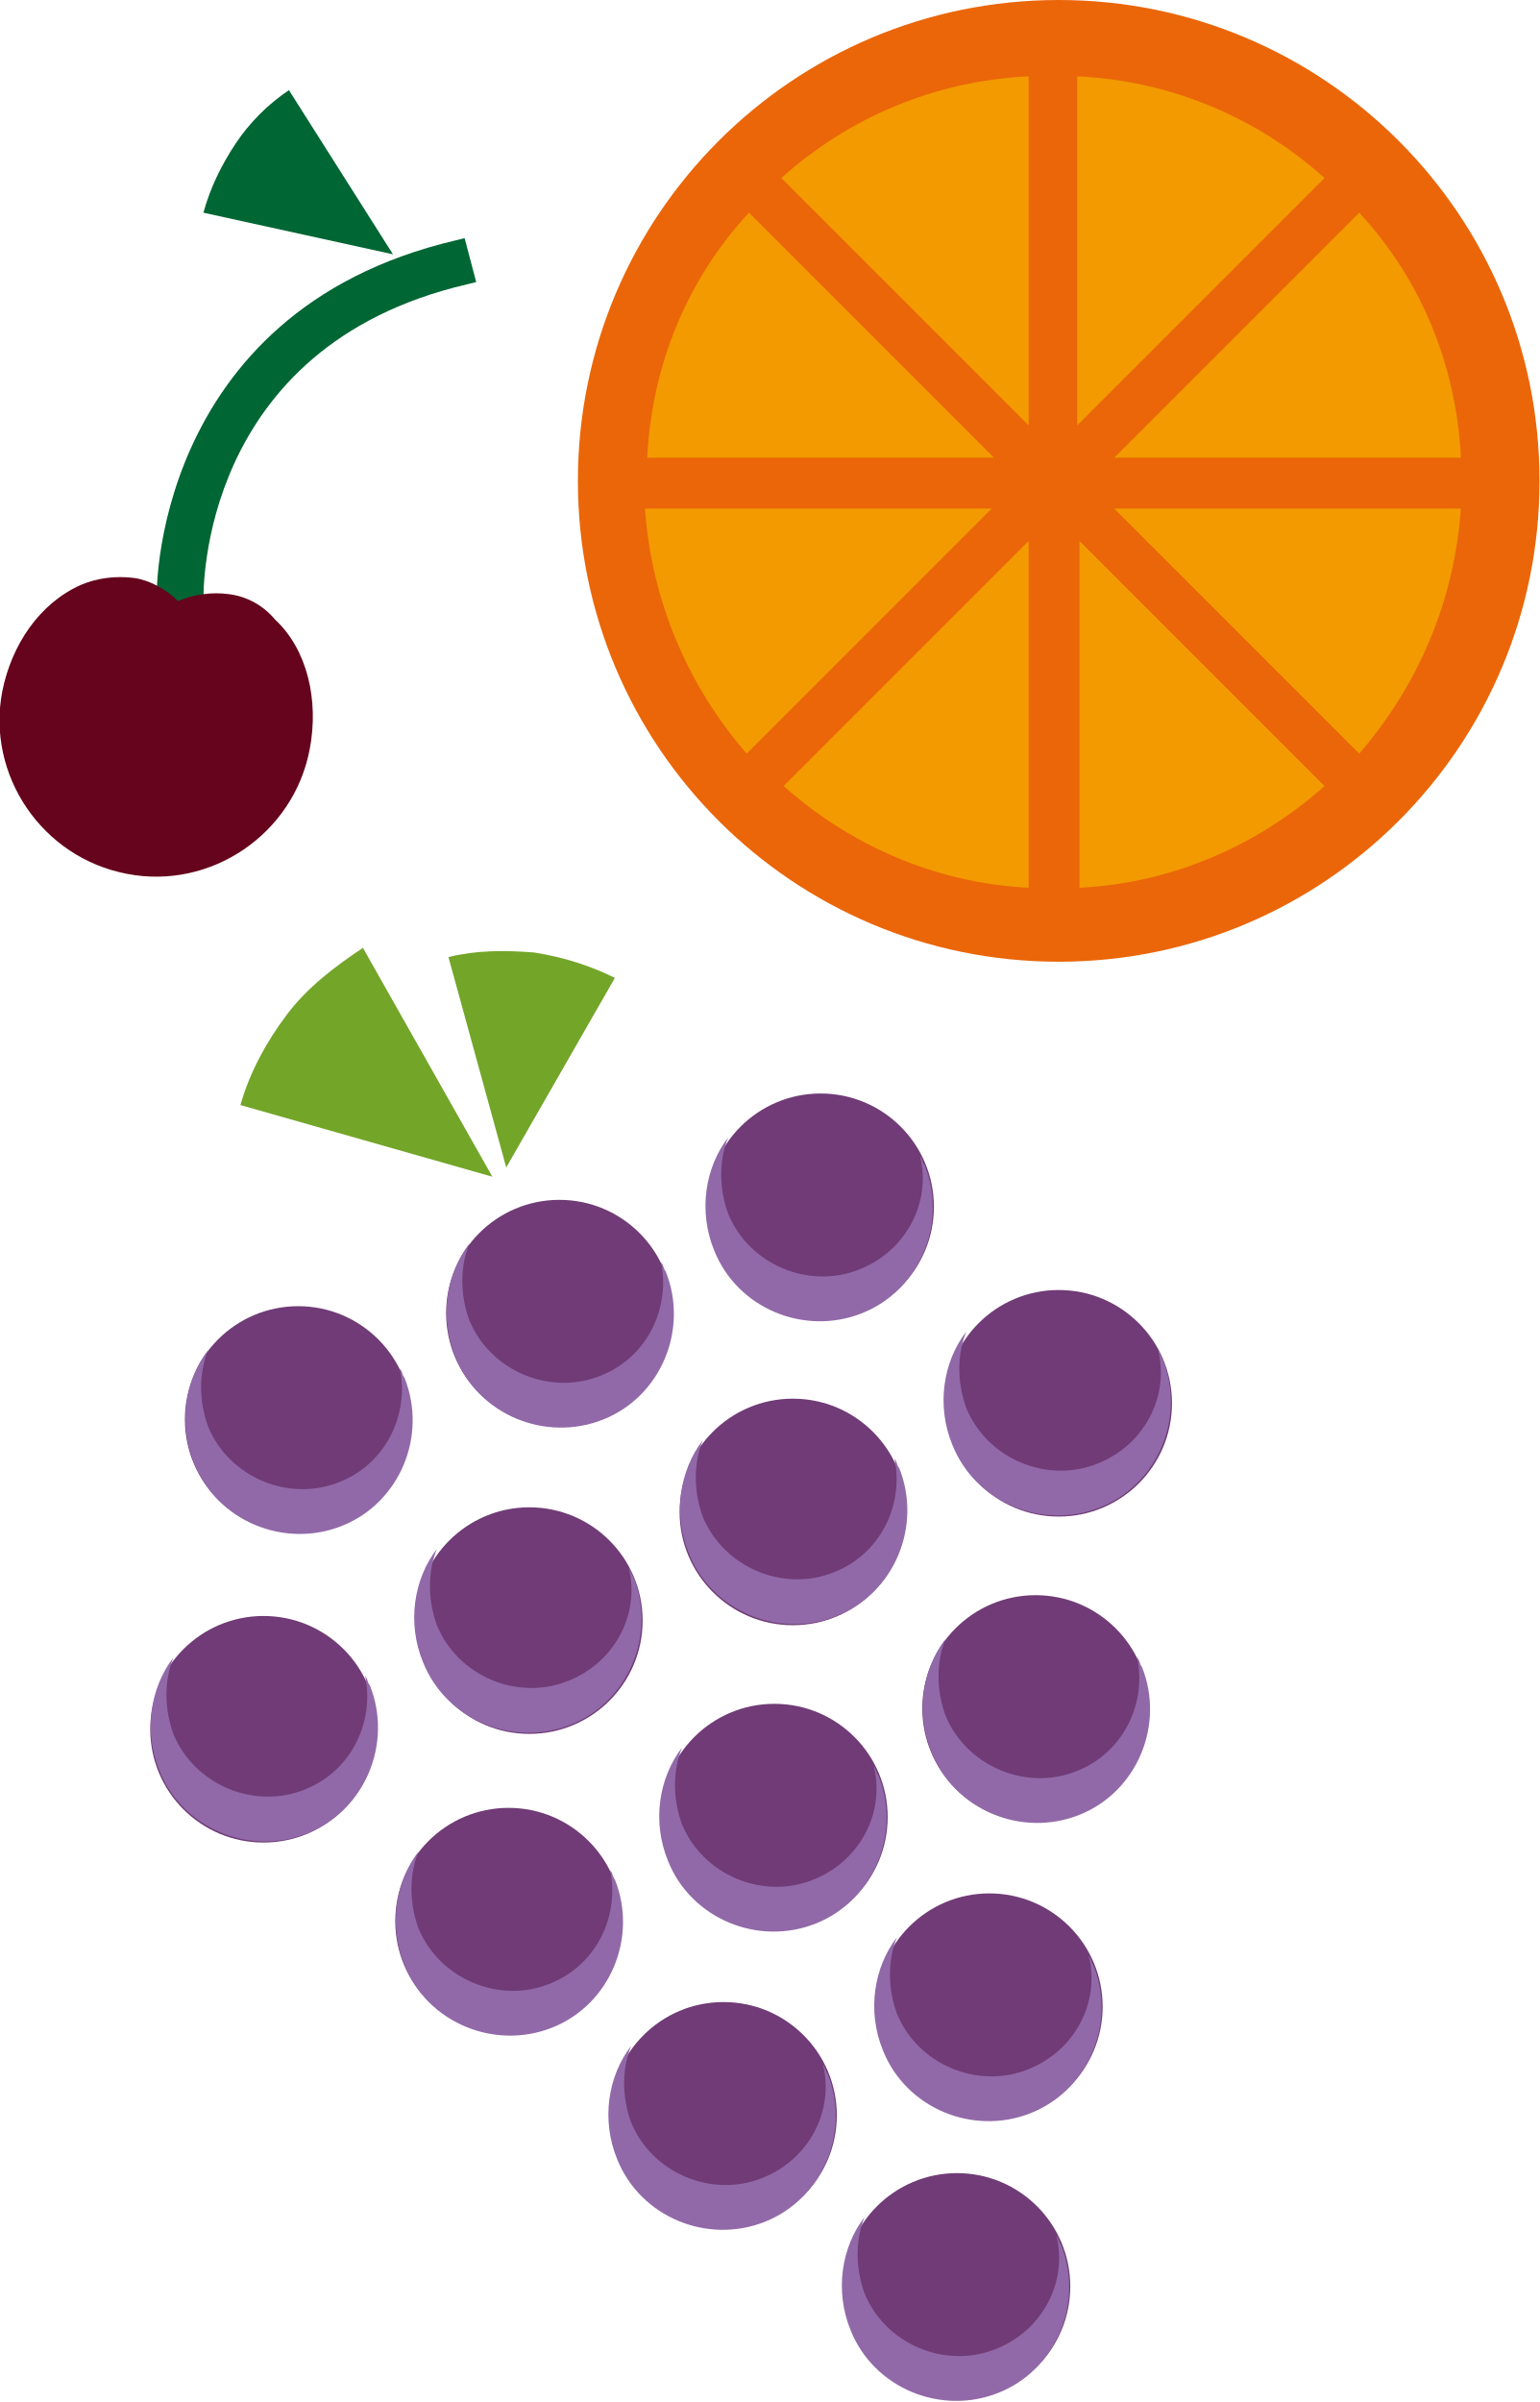
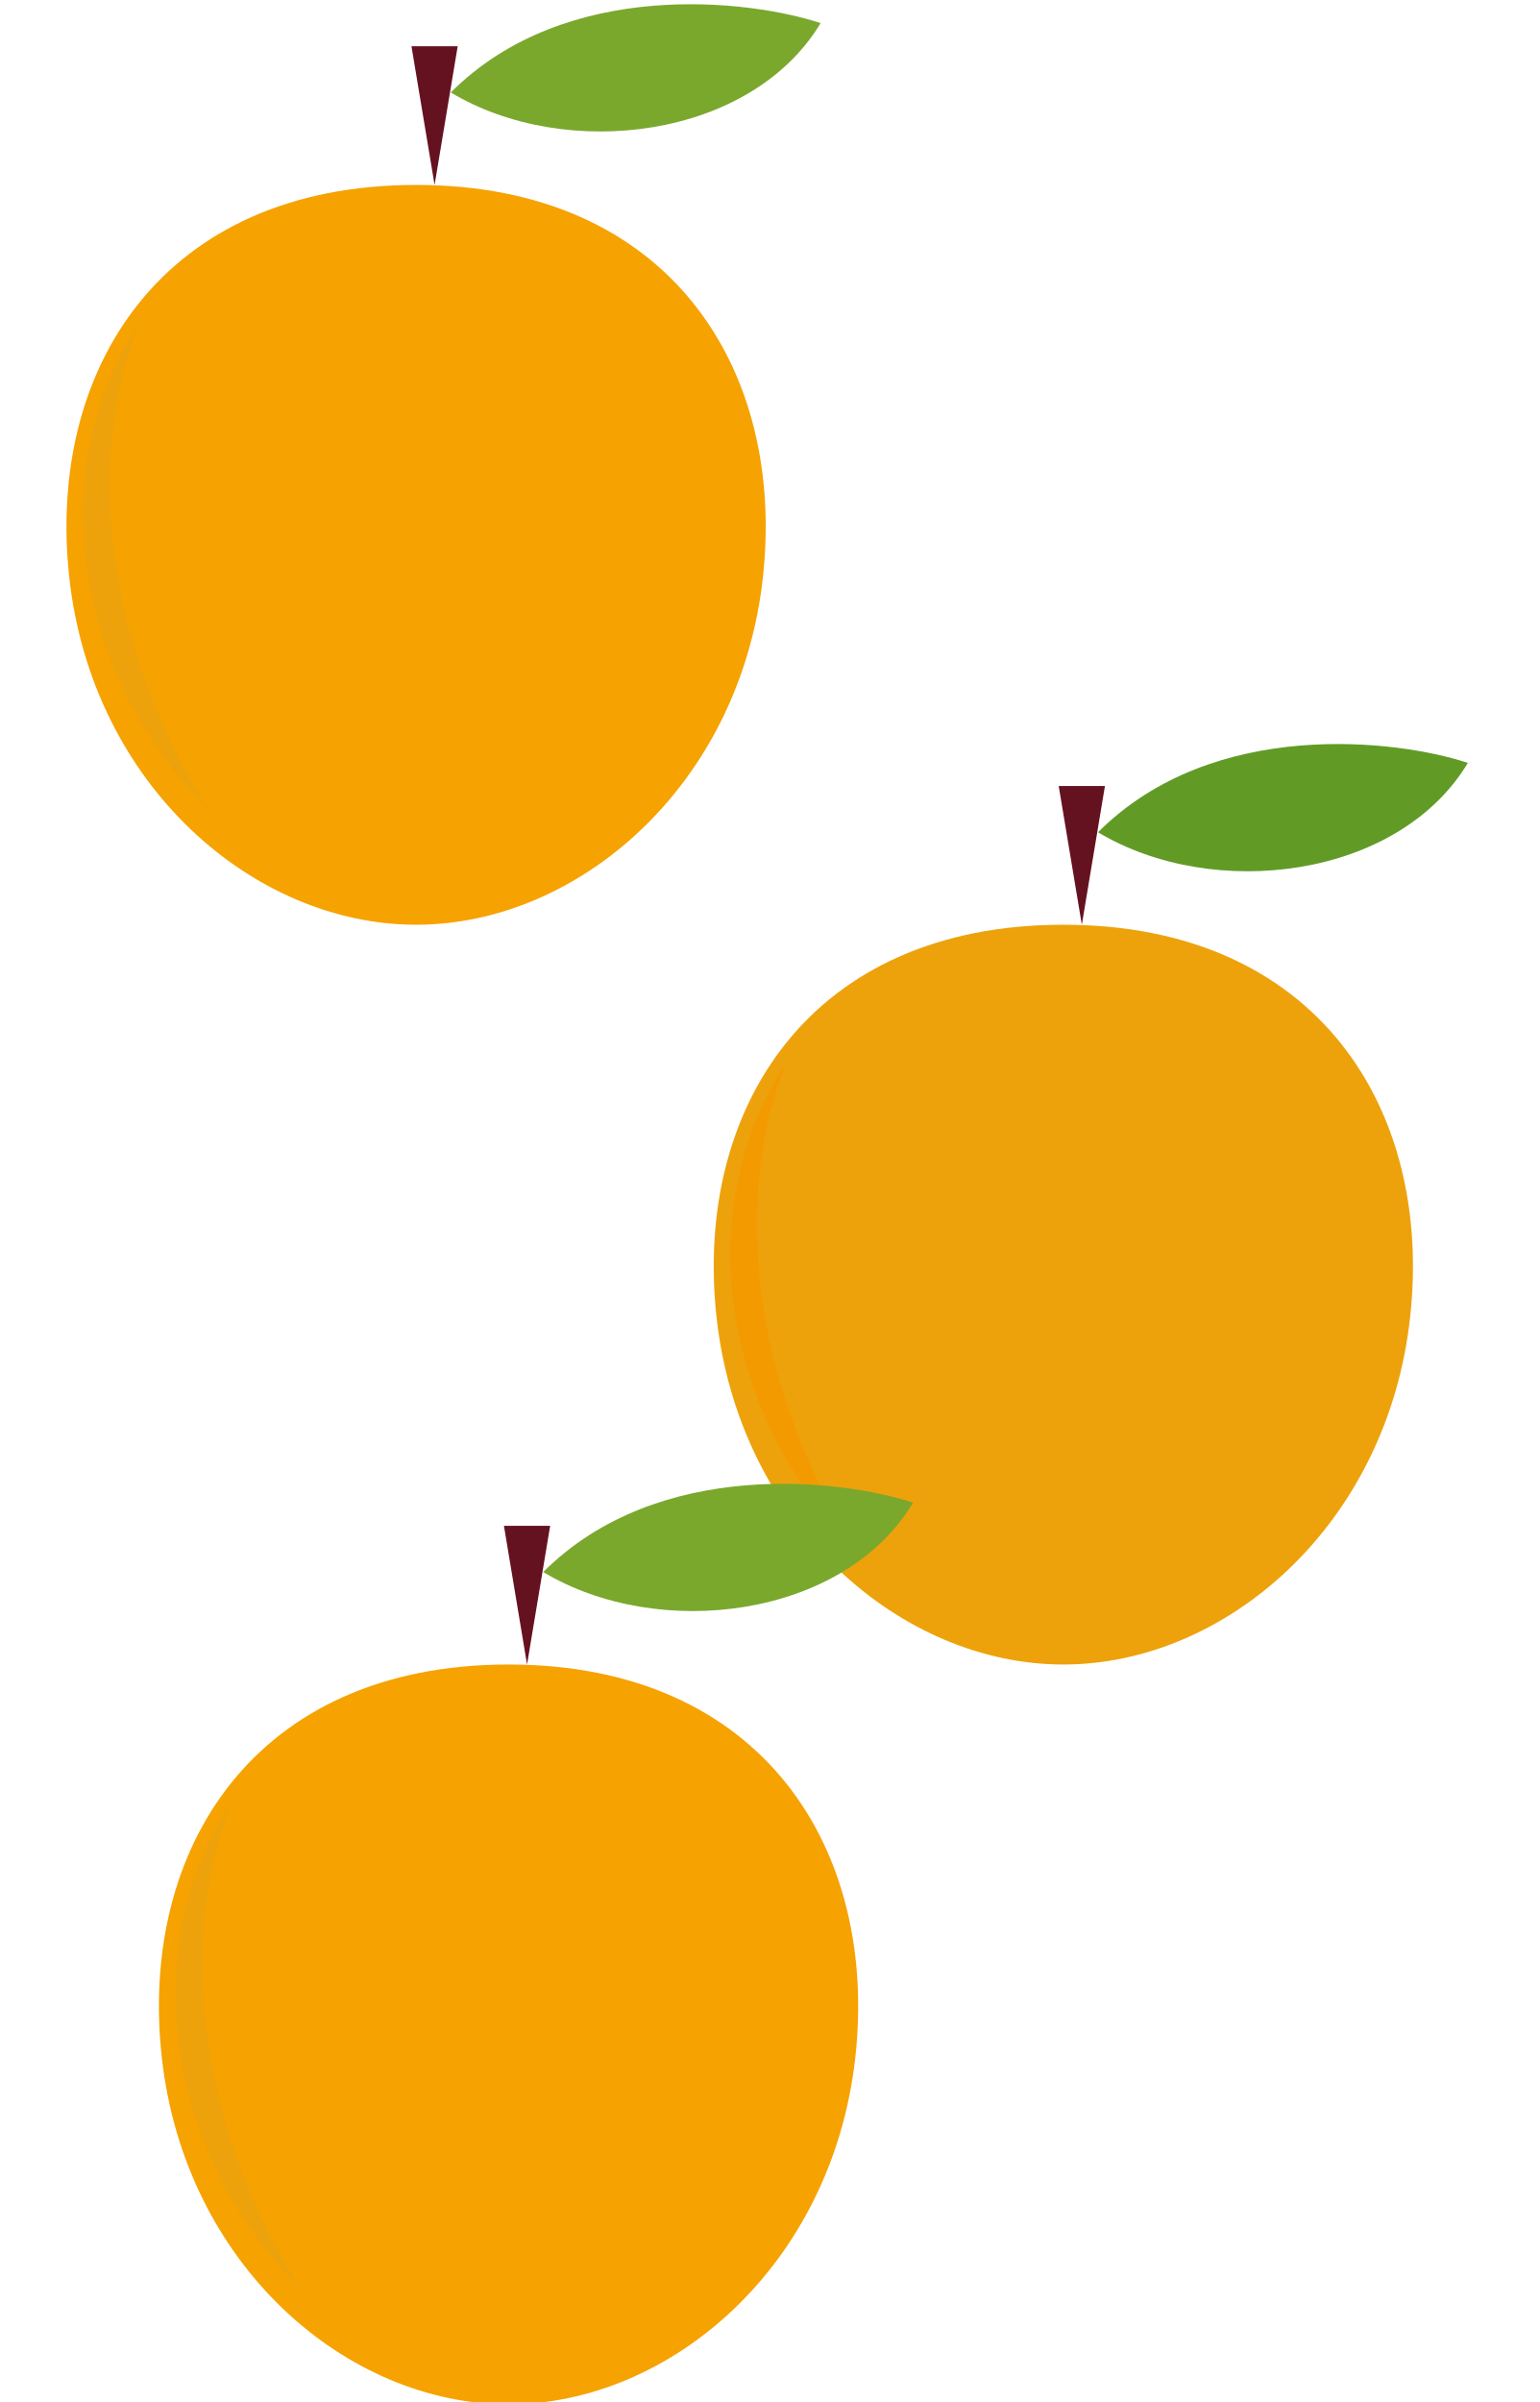
- <svg xmlns="http://www.w3.org/2000/svg" id="Laag_1" x="0px" y="0px" viewBox="0 0 66.6 103.9" style="enable-background:new 0 0 66.6 103.9;" xml:space="preserve">
-   <style type="text/css">	.st0{fill:#703B76;}	.st1{fill:#73A529;}	.st2{fill:#9169A8;}	.st3{fill:#EA6609;}	.st4{fill:#F39A00;}	.st5{fill:#006633;}	.st6{fill:#65041C;}</style>
-   <g id="boom">
-     <g>
-       <g>
-         <g>
-           <circle class="st0" cx="12.9" cy="61.4" r="4.9" />
-         </g>
-         <g>
-           <circle class="st0" cx="24.2" cy="56.8" r="4.9" />
-         </g>
-         <g>
-           <circle class="st0" cx="35.5" cy="52.2" r="4.9" />
-         </g>
-         <g>
-           <circle class="st0" cx="22" cy="83.1" r="4.9" />
-         </g>
-         <g>
-           <circle class="st0" cx="33.5" cy="78.6" r="4.9" />
-         </g>
-         <g>
-           <circle class="st0" cx="41.4" cy="98.9" r="4.9" />
-         </g>
-         <g>
-           <circle class="st0" cx="44.8" cy="73.9" r="4.9" />
-         </g>
-         <g>
-           <circle class="st0" cx="11.4" cy="74.8" r="4.9" />
-         </g>
-         <g>
-           <circle class="st0" cx="22.9" cy="70.1" r="4.9" />
-         </g>
-         <g>
-           <circle class="st0" cx="34.3" cy="65.4" r="4.9" />
-         </g>
-         <g>
-           <circle class="st0" cx="45.8" cy="60.7" r="4.9" />
-         </g>
-         <g>
-           <circle class="st0" cx="31.3" cy="91.5" r="4.9" />
-         </g>
-         <g>
-           <circle class="st0" cx="42.8" cy="86.8" r="4.9" />
-         </g>
-         <g>
-           <path class="st1" d="M15.7,41c-1.2,0.8-2.4,1.7-3.3,2.9c-0.9,1.2-1.6,2.5-2,3.9l10.9,3.1L15.7,41z" />
-         </g>
-         <g>
-           <path class="st1" d="M19.4,41.4c1.2-0.3,2.4-0.3,3.7-0.2c1.3,0.2,2.5,0.6,3.5,1.1l-4.7,8.2L19.4,41.4z" />
-         </g>
-         <g>
-           <path class="st2" d="M23.8,85.8c-2.2,0.9-4.8-0.2-5.7-2.4c-0.4-1.1-0.4-2.3,0-3.3c-1,1.3-1.3,3.2-0.6,4.9c1,2.5,3.9,3.7,6.4,2.7     s3.7-3.9,2.7-6.4c-0.1-0.1-0.1-0.3-0.2-0.4C26.8,82.9,25.8,85,23.8,85.8z" />
-         </g>
-         <g>
-           <path class="st2" d="M33,94.2c-2.2,0.9-4.8-0.2-5.7-2.4c-0.4-1.1-0.4-2.3,0-3.3c-1,1.3-1.3,3.2-0.6,4.9c1,2.5,3.9,3.7,6.4,2.7     s3.7-3.9,2.7-6.4c-0.1-0.1-0.1-0.3-0.2-0.4C36.1,91.3,35,93.4,33,94.2z" />
-         </g>
-         <g>
-           <path class="st2" d="M44.5,89.5c-2.2,0.9-4.8-0.2-5.7-2.4c-0.4-1.1-0.4-2.3,0-3.3c-1,1.3-1.3,3.2-0.6,4.9c1,2.5,3.9,3.7,6.4,2.7     s3.7-3.9,2.7-6.4c-0.1-0.1-0.1-0.3-0.2-0.4C47.6,86.6,46.5,88.7,44.5,89.5z" />
-         </g>
-         <g>
-           <path class="st2" d="M35.2,81.3c-2.2,0.9-4.8-0.2-5.7-2.4c-0.4-1.1-0.4-2.3,0-3.3c-1,1.3-1.3,3.2-0.6,4.9c1,2.5,3.9,3.7,6.4,2.7     s3.7-3.9,2.7-6.4c-0.1-0.1-0.1-0.3-0.2-0.4C38.3,78.4,37.2,80.5,35.2,81.3z" />
-         </g>
-         <g>
-           <path class="st2" d="M43.1,101.6c-2.2,0.9-4.8-0.2-5.7-2.4c-0.4-1.1-0.4-2.3,0-3.3c-1,1.3-1.3,3.2-0.6,4.9     c1,2.5,3.9,3.7,6.4,2.7s3.7-3.9,2.7-6.4c-0.1-0.1-0.1-0.3-0.2-0.4C46.2,98.7,45.1,100.8,43.1,101.6z" />
-         </g>
-         <g>
-           <path class="st2" d="M46.6,76.6c-2.2,0.9-4.8-0.2-5.7-2.4c-0.4-1.1-0.4-2.3,0-3.3c-1,1.3-1.3,3.2-0.6,4.9c1,2.5,3.9,3.7,6.4,2.7     s3.7-3.9,2.7-6.4c-0.1-0.1-0.1-0.3-0.2-0.4C49.6,73.7,48.6,75.8,46.6,76.6z" />
-         </g>
-         <g>
-           <path class="st2" d="M13.2,77.4C11,78.3,8.4,77.2,7.5,75c-0.4-1.1-0.4-2.3,0-3.3c-1,1.3-1.3,3.2-0.6,4.9c1,2.5,3.9,3.7,6.4,2.7     s3.7-3.9,2.7-6.4c-0.1-0.1-0.1-0.3-0.2-0.4C16.2,74.5,15.2,76.6,13.2,77.4z" />
-         </g>
-         <g>
-           <path class="st2" d="M24.6,72.7c-2.2,0.9-4.8-0.2-5.7-2.4c-0.4-1.1-0.4-2.3,0-3.3c-1,1.3-1.3,3.2-0.6,4.9c1,2.5,3.9,3.7,6.4,2.7     s3.7-3.9,2.7-6.4c-0.1-0.1-0.1-0.3-0.2-0.4C27.7,69.8,26.6,71.9,24.6,72.7z" />
-         </g>
-         <g>
-           <path class="st2" d="M14.7,64.1C12.5,65,9.9,63.9,9,61.7c-0.4-1.1-0.4-2.3,0-3.3c-1,1.3-1.3,3.2-0.6,4.9c1,2.5,3.9,3.7,6.4,2.7     s3.7-3.9,2.7-6.4c-0.1-0.1-0.1-0.3-0.2-0.4C17.7,61.2,16.7,63.3,14.7,64.1z" />
-         </g>
-         <g>
-           <path class="st2" d="M26,59.5c-2.2,0.9-4.8-0.2-5.7-2.4c-0.4-1.1-0.4-2.3,0-3.3c-1,1.3-1.3,3.2-0.6,4.9c1,2.5,3.9,3.7,6.4,2.7     s3.7-3.9,2.7-6.4c-0.1-0.1-0.1-0.3-0.2-0.4C29,56.6,28,58.7,26,59.5z" />
-         </g>
-         <g>
-           <path class="st2" d="M37.2,54.9c-2.2,0.9-4.8-0.2-5.7-2.4c-0.4-1.1-0.4-2.3,0-3.3c-1,1.3-1.3,3.2-0.6,4.9c1,2.5,3.9,3.7,6.4,2.7     s3.7-3.9,2.7-6.4c-0.1-0.1-0.1-0.3-0.2-0.4C40.3,52,39.2,54.1,37.2,54.9z" />
-         </g>
-         <g>
-           <path class="st2" d="M36.1,68c-2.2,0.9-4.8-0.2-5.7-2.4c-0.4-1.1-0.4-2.3,0-3.3c-1,1.3-1.3,3.2-0.6,4.9c1,2.5,3.9,3.7,6.4,2.7     s3.7-3.9,2.7-6.4c-0.1-0.1-0.1-0.3-0.2-0.4C39.1,65.1,38.1,67.2,36.1,68z" />
-         </g>
-         <g>
-           <path class="st2" d="M47.5,63.3c-2.2,0.9-4.8-0.2-5.7-2.4c-0.4-1.1-0.4-2.3,0-3.3c-1,1.3-1.3,3.2-0.6,4.9c1,2.5,3.9,3.7,6.4,2.7     s3.7-3.9,2.7-6.4c-0.1-0.1-0.1-0.3-0.2-0.4C50.6,60.4,49.5,62.5,47.5,63.3z" />
-         </g>
-       </g>
-       <g>
-         <g>
-           <circle class="st3" cx="45.8" cy="20.8" r="20.8" />
-         </g>
-         <g>
-           <path class="st4" d="M57.3,7.7c-2.9-2.6-6.6-4.2-10.7-4.4v15.1L57.3,7.7z" />
-         </g>
-         <g>
-           <path class="st4" d="M63.2,19.8C63,15.7,61.4,12,58.8,9.2L48.2,19.8H63.2z" />
-         </g>
-         <g>
-           <g>
-             <path class="st4" d="M48.2,22l10.6,10.6c2.5-2.9,4.1-6.5,4.4-10.6H48.2z" />
-           </g>
-           <g>
-             <path class="st4" d="M46.7,23.4v15c4.1-0.2,7.8-1.9,10.6-4.4L46.7,23.4z" />
-           </g>
-         </g>
-         <g>
-           <path class="st4" d="M33.8,7.7c2.9-2.6,6.6-4.2,10.7-4.4v15.1L33.8,7.7z" />
-         </g>
-         <g>
-           <path class="st4" d="M28,19.8c0.2-4.1,1.8-7.8,4.4-10.6L43,19.8H28z" />
-         </g>
-         <g>
-           <g>
-             <path class="st4" d="M42.9,22L32.3,32.6c-2.5-2.9-4.1-6.5-4.4-10.6H42.9z" />
-           </g>
-           <g>
-             <path class="st4" d="M44.5,23.4v15c-4.1-0.2-7.8-1.9-10.6-4.4L44.5,23.4z" />
-           </g>
-         </g>
-       </g>
-       <g>
-         <g>
-           <path class="st5" d="M20.1,10.3l-0.4,0.1C6.5,13.5,6.7,26,6.8,26.1v0.4l2-0.1V26c0-0.4-0.2-11,11.4-13.7l0.4-0.1L20.1,10.3z" />
-         </g>
-         <g>
-           <g>
-             <path class="st6" d="M11.9,26.8L11.9,26.8L11.9,26.8L11.9,26.8L11.9,26.8c-0.5-0.6-1.2-1-2-1.1c-0.7-0.1-1.5,0-2.2,0.3      c-0.5-0.5-1.2-0.9-1.9-1c-0.8-0.1-1.6,0-2.3,0.3l0,0l0,0l0,0l0,0c-1.8,0.8-3,2.6-3.4,4.6c-0.7,3.6,1.7,7.2,5.4,7.9      c3.6,0.7,7.2-1.7,7.9-5.4C13.8,30.3,13.3,28.1,11.9,26.8z" />
-           </g>
-         </g>
-         <g>
-           <g>
-             <path class="st5" d="M12.5,3.9c-0.9,0.6-1.7,1.4-2.3,2.3c-0.6,0.9-1.1,1.9-1.4,3L17,11L12.5,3.9z" />
-           </g>
-         </g>
-       </g>
-     </g>
+ <svg xmlns="http://www.w3.org/2000/svg" viewBox="0 0 66.6 103.9">
+   <g>
+     <path d="M18 8 c11 0 16 8 15 17 c-1 9 -8 15 -15 15 c-7 0 -14 -6 -15 -15 c-1 -9 4 -17 15 -17 z" fill="#F6A200" />
+     <path d="M6 14 c-4 6 -3 15 3 21 c-5 -8 -5 -16 -3 -21 z" fill="#EDA20B" />
+     <path d="M18.8 8 l-1 -6 l2 0 z" fill="#651220" />
+     <path d="M19.5 4 c5 -5 13 -4 16 -3 c-3 5 -11 6 -16 3 z" fill="#7AA82D" />
+   </g>
+   <g>
+     <path d="M46 40 c11 0 16 8 15 17 c-1 9 -8 15 -15 15 c-7 0 -14 -6 -15 -15 c-1 -9 4 -17 15 -17 z" fill="#EDA20B" />
+     <path d="M34 46 c-4 6 -3 15 3 21 c-5 -8 -5 -16 -3 -21 z" fill="#F39A00" />
+     <path d="M46.8 40 l-1 -6 l2 0 z" fill="#651220" />
+     <path d="M47.5 36 c5 -5 13 -4 16 -3 c-3 5 -11 6 -16 3 z" fill="#619B26" />
+   </g>
+   <g>
+     <path d="M22 72 c11 0 16 8 15 17 c-1 9 -8 15 -15 15 c-7 0 -14 -6 -15 -15 c-1 -9 4 -17 15 -17 z" fill="#F6A200" />
+     <path d="M10 78 c-4 6 -3 15 3 21 c-5 -8 -5 -16 -3 -21 z" fill="#EDA20B" />
+     <path d="M22.8 72 l-1 -6 l2 0 z" fill="#651220" />
+     <path d="M23.5 68 c5 -5 13 -4 16 -3 c-3 5 -11 6 -16 3 z" fill="#7AA82D" />
  </g>
</svg>
